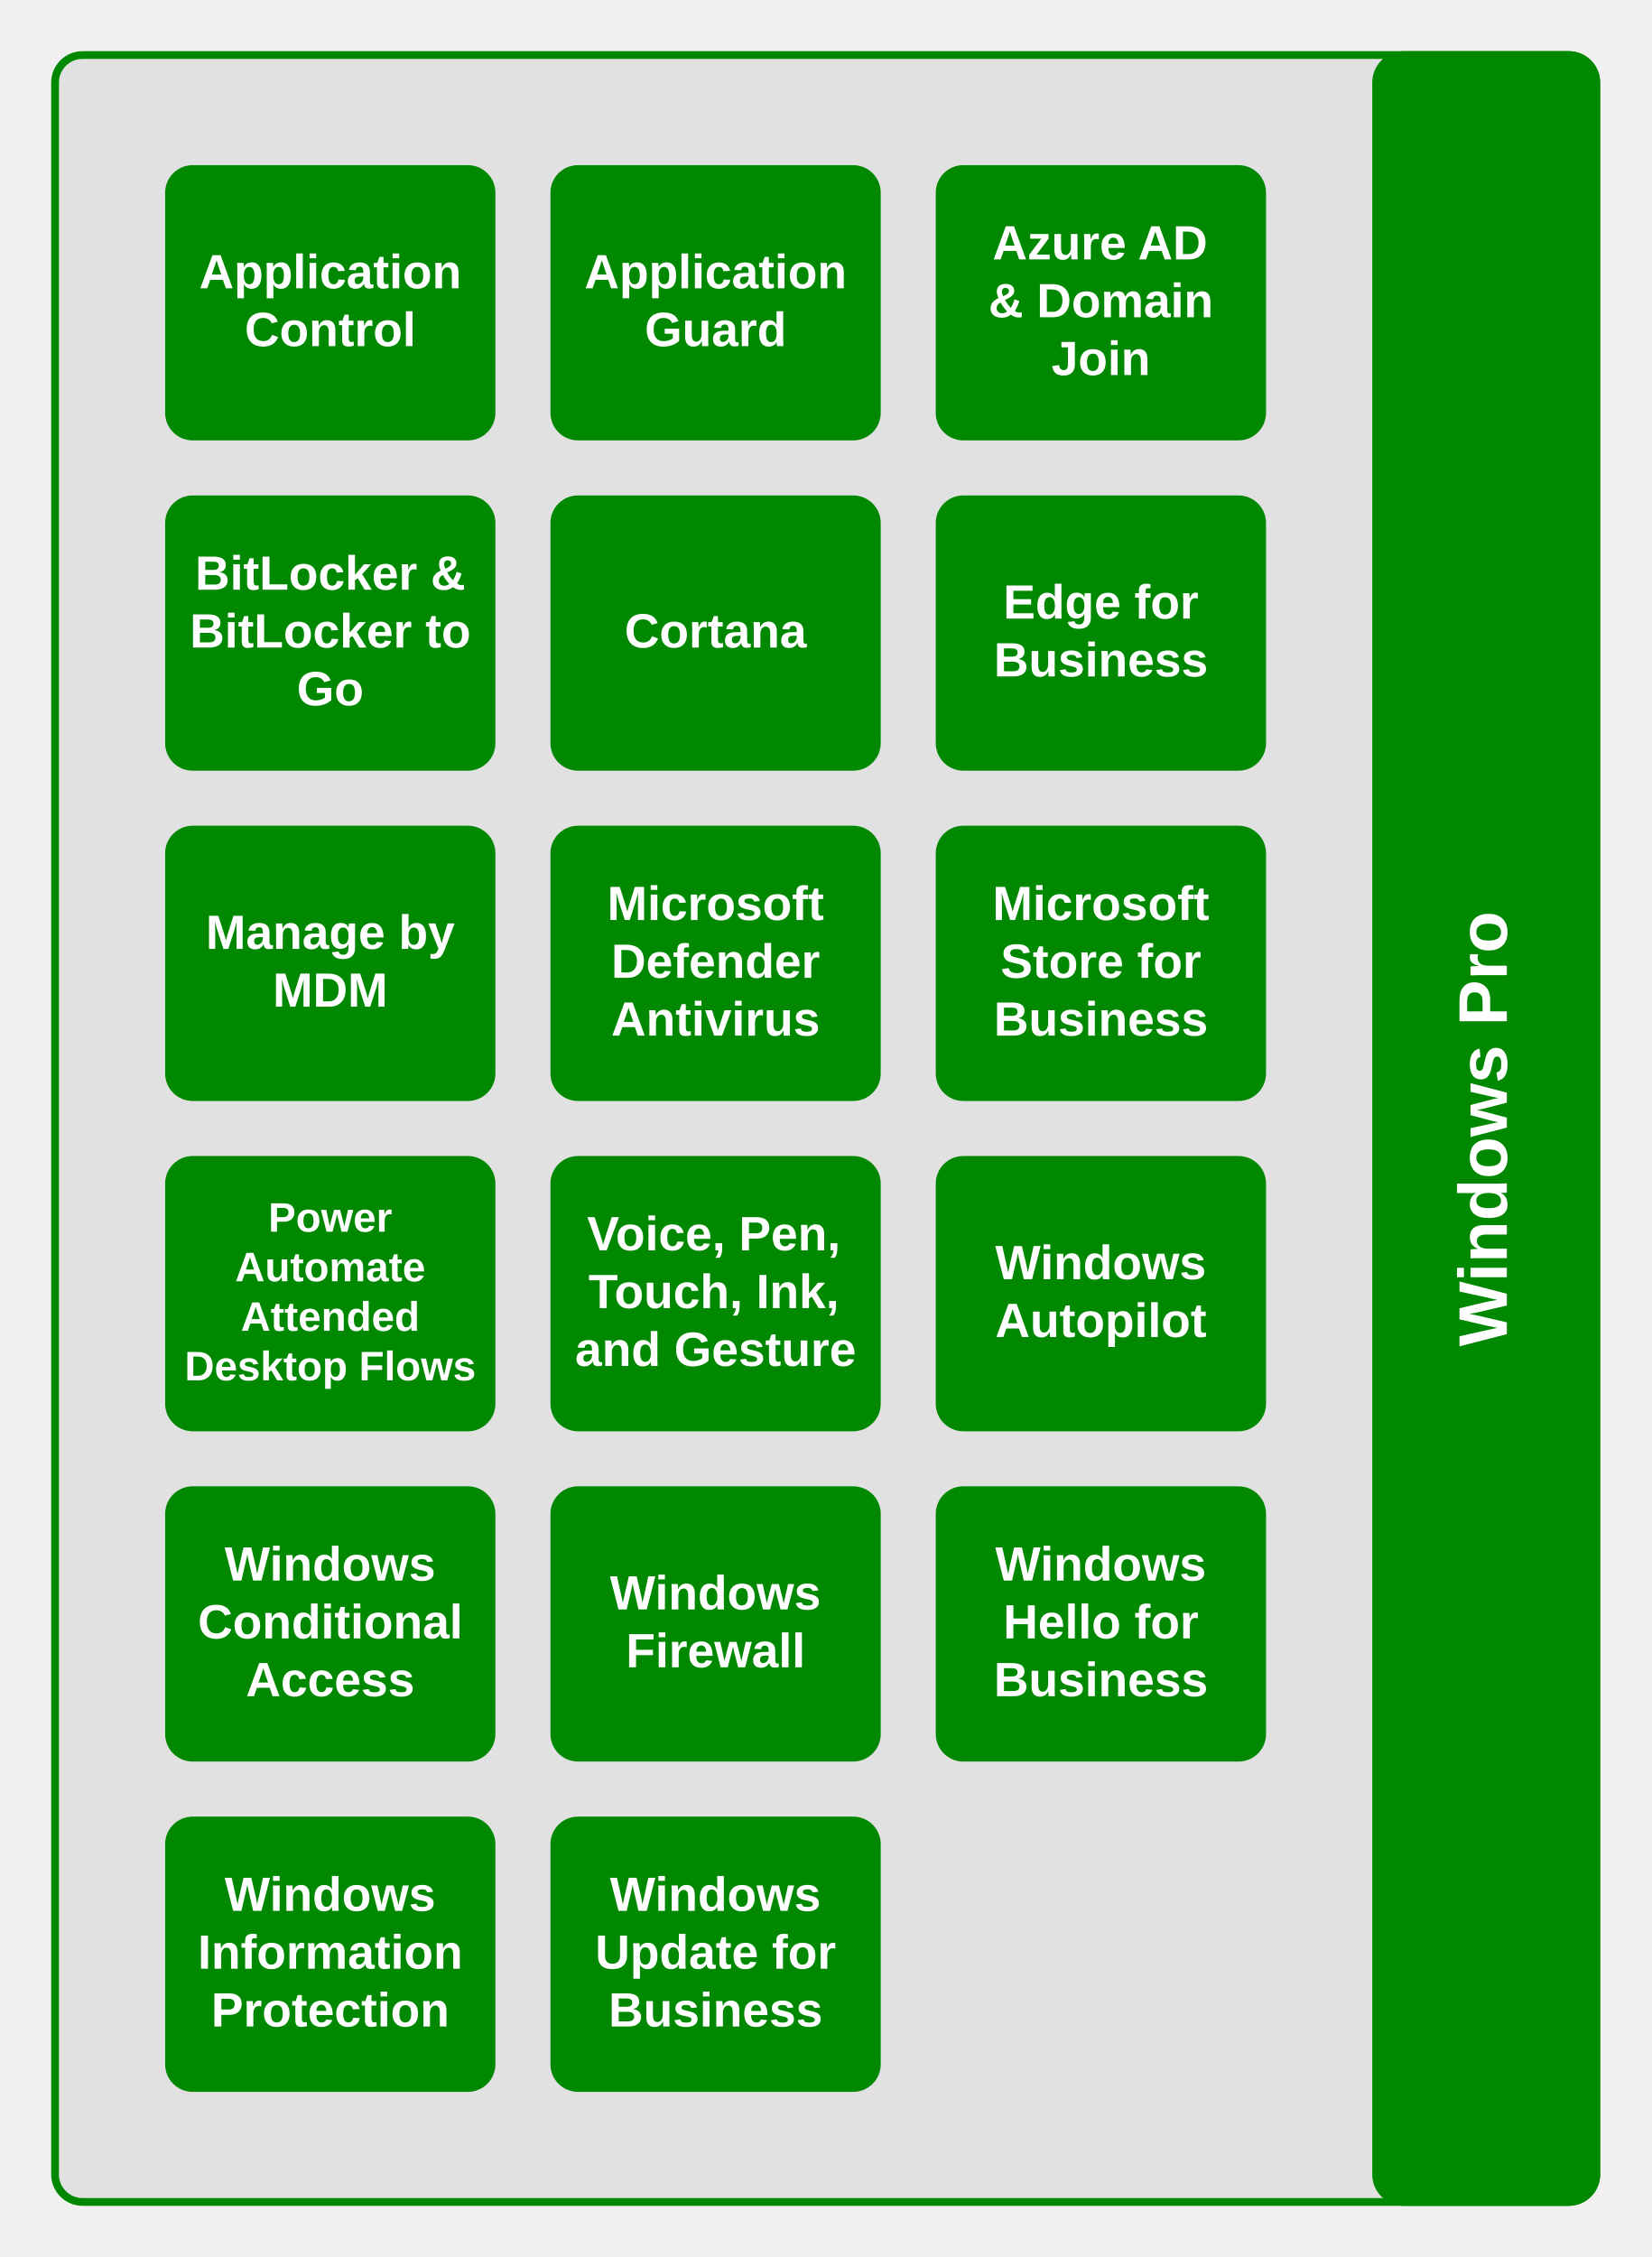
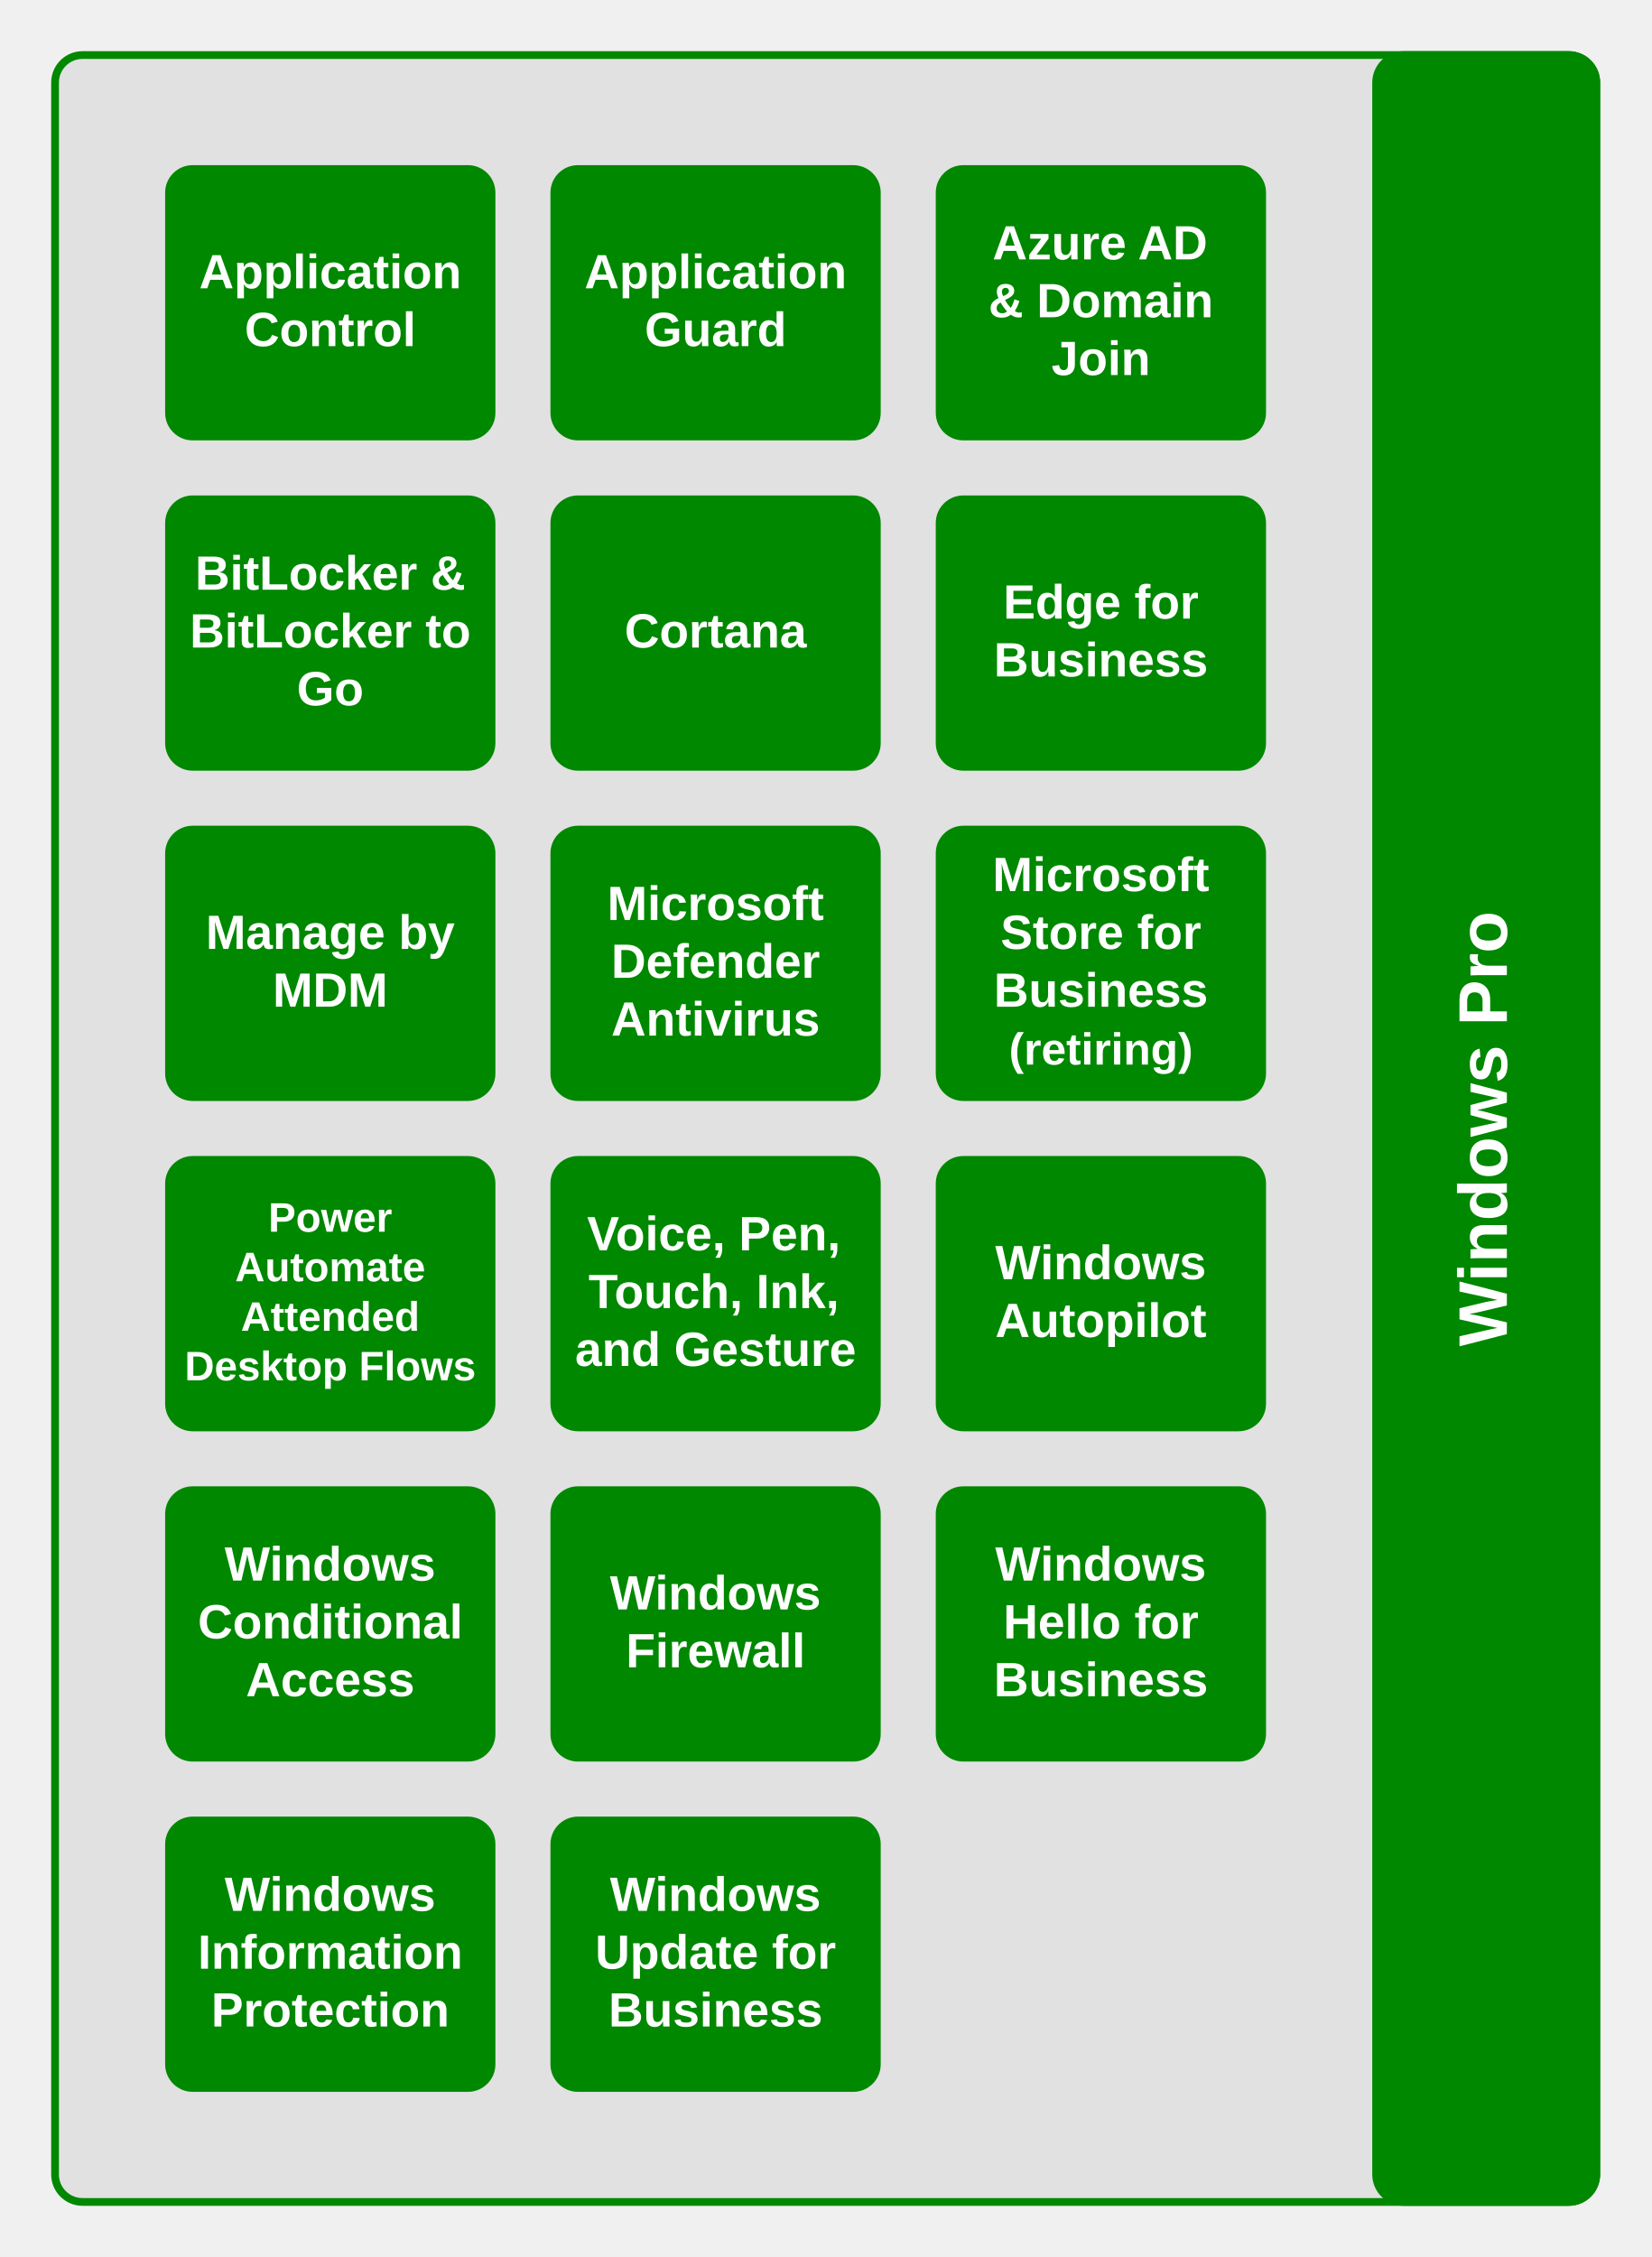
<svg xmlns="http://www.w3.org/2000/svg" width="480" height="656" viewBox="0 0 480 656" class="a">
  <style>
.b {fill:#a5a5a5;fill-opacity:0.2;stroke:#008800;stroke-linecap:round;stroke-linejoin:round;stroke-width:2.25}
.c {fill:#008800;stroke:#008800;stroke-linecap:round;stroke-linejoin:round;stroke-width:2.25}
.d {fill:#ffffff;font-family:Arial;font-size:1.667em;font-weight:bold}
.e {fill:#008800;stroke:none;stroke-linecap:round;stroke-linejoin:round;stroke-width:2}
.f {fill:#ffffff;font-family:Arial;font-size:1.167em;font-weight:bold}
.g {font-size:1em}
- .h {fill:#ffffff;font-family:Arial;font-size:1em;font-weight:bold}
+ .h {font-size:0.929em}
+ .i {fill:#ffffff;font-family:Arial;font-size:1em;font-weight:bold}
.a {fill:none;fill-rule:evenodd;font-size:12px;overflow:visible;stroke-linecap:square;stroke-miterlimit:3}
</style>
-   <g>
-     <g transform="translate(16,-16)">
-       <rect x="0" y="32" width="448" height="624" rx="8" ry="8" class="b" />
-     </g>
-     <a target="_blank" href="https://www.microsoft.com/windowsforbusiness" rel="noopener">
-       <g transform="translate(-192,640) rotate(-90)">
-         <rect x="0" y="592" width="624" height="64" rx="8" ry="8" class="c" />
-         <text x="248.67" y="630" class="d">Windows Pro</text>
-       </g>
-     </a>
-     <a target="_blank" href="https://support.microsoft.com/help/17209/windows-10-use-touch-with-windows" rel="noopener">
-       <g transform="translate(160,-240)">
-         <rect x="0" y="576" width="96" height="80" rx="8" ry="8" class="e" />
-         <text x="10.65" y="603.4" class="f">Voice, Pen, <tspan x="11.06" dy="1.2em" class="g">Touch, Ink, </tspan>
-           <tspan x="7.16" dy="1.2em" class="g">and Gesture</tspan>
-         </text>
-       </g>
-     </a>
-     <a target="_blank" href="https://docs.microsoft.com/windows/client-management/mdm/" rel="noopener">
-       <g transform="translate(48,-336)">
-         <rect x="0" y="576" width="96" height="80" rx="8" ry="8" class="e" />
-         <text x="11.82" y="611.8" class="f">Manage by <tspan x="31.28" dy="1.2em" class="g">MDM</tspan>
-         </text>
-       </g>
-     </a>
-     <a target="_blank" href="https://docs.microsoft.com/microsoft-store/microsoft-store-for-business-overview" rel="noopener">
-       <g transform="translate(272,-336)">
-         <rect x="0" y="576" width="96" height="80" rx="8" ry="8" class="e" />
-         <text x="16.5" y="603.4" class="f">Microsoft <tspan x="18.83" dy="1.2em" class="g">Store for </tspan>
-           <tspan x="16.88" dy="1.2em" class="g">Business</tspan>
-         </text>
-       </g>
-     </a>
-     <a target="_blank" href="https://docs.microsoft.com/windows-server/identity/ad-fs/operations/configure-device-based-conditional-access-on-premises" rel="noopener">
-       <g transform="translate(48,-144)">
-         <rect x="0" y="576" width="96" height="80" rx="8" ry="8" class="e" />
-         <text x="17.28" y="603.4" class="f">Windows <tspan x="9.51" dy="1.2em" class="g">Conditional </tspan>
-           <tspan x="23.48" dy="1.2em" class="g">Access</tspan>
-         </text>
-       </g>
-     </a>
-     <a target="_blank" href="https://docs.microsoft.com/windows/security/information-protection/windows-information-protection/protect-enterprise-data-using-wip" rel="noopener">
-       <g transform="translate(48,-48)">
-         <rect x="0" y="576" width="96" height="80" rx="8" ry="8" class="e" />
-         <text x="17.28" y="603.4" class="f">Windows <tspan x="9.5" dy="1.2em" class="g">Information </tspan>
-           <tspan x="13.39" dy="1.2em" class="g">Protection</tspan>
-         </text>
-       </g>
-     </a>
-     <a target="_blank" href="https://docs.microsoft.com/windows/deployment/update/waas-manage-updates-wufb" rel="noopener">
-       <g transform="translate(160,-48)">
-         <rect x="0" y="576" width="96" height="80" rx="8" ry="8" class="e" />
-         <text x="17.28" y="603.4" class="f">Windows <tspan x="13" dy="1.2em" class="g">Update for </tspan>
-           <tspan x="16.88" dy="1.2em" class="g">Business</tspan>
-         </text>
-       </g>
-     </a>
-     <a target="_blank" href="https://docs.microsoft.com/windows/security/identity-protection/hello-for-business/hello-identity-verification" rel="noopener">
-       <g transform="translate(272,-144)">
-         <rect x="0" y="576" width="96" height="80" rx="8" ry="8" class="e" />
-         <text x="17.28" y="603.4" class="f">Windows <tspan x="19.61" dy="1.2em" class="g">Hello for </tspan>
-           <tspan x="16.88" dy="1.2em" class="g">Business</tspan>
-         </text>
-       </g>
-     </a>
-     <a target="_blank" href="https://www.microsoft.com/edge/business" rel="noopener">
-       <g transform="translate(272,-432)">
-         <rect x="0" y="576" width="96" height="80" rx="8" ry="8" class="e" />
-         <text x="19.61" y="611.8" class="f">Edge for <tspan x="16.88" dy="1.2em" class="g">Business</tspan>
-         </text>
-       </g>
-     </a>
-     <a target="_blank" href="https://support.microsoft.com/help/17214/windows-10-what-is" rel="noopener">
-       <g transform="translate(160,-432)">
-         <rect x="0" y="576" width="96" height="80" rx="8" ry="8" class="e" />
-         <text x="21.55" y="620.2" class="f">Cortana</text>
-       </g>
-     </a>
-     <a target="_blank" href="https://docs.microsoft.com/windows/security/threat-protection/windows-defender-application-guard/wd-app-guard-overview" rel="noopener">
-       <g transform="translate(160,-528)">
-         <rect x="0" y="576" width="96" height="80" rx="8" ry="8" class="e" />
-         <text x="9.89" y="611.8" class="f">Application <tspan x="27.39" dy="1.2em" class="g">Guard</tspan>
-         </text>
-       </g>
-     </a>
-     <a target="_blank" href="https://docs.microsoft.com/azure/active-directory/devices/concept-azure-ad-join" rel="noopener">
-       <g transform="translate(272,-528)">
-         <rect x="0" y="576" width="96" height="80" rx="8" ry="8" class="e" />
-         <text x="16.5" y="603.4" class="f">Azure AD<tspan x="15.33" dy="1.2em" class="g">&amp; Domain </tspan>
-           <tspan x="33.61" dy="1.2em" class="g">Join</tspan>
-         </text>
-       </g>
-     </a>
-     <a target="_blank" href="https://www.microsoft.com/windows/comprehensive-security" rel="noopener">
-       <g transform="translate(160,-336)">
-         <rect x="0" y="576" width="96" height="80" rx="8" ry="8" class="e" />
-         <text x="16.5" y="603.4" class="f">Microsoft <tspan x="17.66" dy="1.2em" class="g">Defender </tspan>
-           <tspan x="17.66" dy="1.2em" class="g">Antivirus</tspan>
-         </text>
-       </g>
-     </a>
-     <a target="_blank" href="https://docs.microsoft.com/windows/deployment/windows-autopilot/windows-autopilot" rel="noopener">
-       <g transform="translate(272,-240)">
-         <rect x="0" y="576" width="96" height="80" rx="8" ry="8" class="e" />
-         <text x="17.28" y="611.8" class="f">Windows <tspan x="17.29" dy="1.2em" class="g">Autopilot</tspan>
-         </text>
-       </g>
-     </a>
-     <a target="_blank" href="https://docs.microsoft.com/windows/security/information-protection/bitlocker/bitlocker-overview" rel="noopener">
-       <g transform="translate(48,-432)">
-         <rect x="0" y="576" width="96" height="80" rx="8" ry="8" class="e" />
-         <text x="8.71" y="603.4" class="f">BitLocker &amp; <tspan x="7.16" dy="1.2em" class="g">BitLocker to </tspan>
-           <tspan x="38.28" dy="1.2em" class="g">Go</tspan>
-         </text>
-       </g>
-     </a>
-     <a target="_blank" href="https://docs.microsoft.com/windows/security/threat-protection/windows-firewall/windows-firewall-with-advanced-security" rel="noopener">
-       <g transform="translate(160,-144)">
-         <rect x="0" y="576" width="96" height="80" rx="8" ry="8" class="e" />
-         <text x="17.28" y="611.8" class="f">Windows <tspan x="21.93" dy="1.2em" class="g">Firewall</tspan>
-         </text>
-       </g>
-     </a>
-     <a target="_blank" href="https://docs.microsoft.com/windows/security/threat-protection/windows-defender-application-control/windows-defender-application-control" rel="noopener">
-       <g transform="translate(48,-528)">
-         <rect x="0" y="576" width="96" height="80" rx="8" ry="8" class="e" />
-         <text x="9.89" y="611.8" class="f">Application <tspan x="23.12" dy="1.2em" class="g">Control</tspan>
-         </text>
-       </g>
-     </a>
-     <a target="_blank" href="https://go.microsoft.com/fwlink/?linkid=2085130" rel="noopener">
-       <g transform="translate(48,-240)">
-         <rect x="0" y="576" width="96" height="80" rx="8" ry="8" class="e" />
-         <text x="29.99" y="598" class="h">Power <tspan x="20.33" dy="1.2em" class="g">Automate </tspan>
-           <tspan x="22" dy="1.2em" class="g">Attended </tspan>
-           <tspan x="5.66" dy="1.2em" class="g">Desktop Flows</tspan>
-         </text>
-       </g>
-     </a>
-   </g>
+   <rect x="16" y="16" width="448" height="624" rx="8" ry="8" class="b" />
+   <a target="_blank" href="https://www.microsoft.com/windowsforbusiness" transform="translate(-192,640) rotate(-90)">
+     <rect y="592" width="624" height="64" rx="8" ry="8" class="c" />
+     <text x="248.67" y="630" class="d">Windows Pro</text>
+   </a>
+   <a target="_blank" href="https://support.microsoft.com/help/17209/windows-10-use-touch-with-windows">
+     <rect x="160" y="336" width="96" height="80" rx="8" ry="8" class="e" />
+     <text x="170.65" y="363.4" class="f">Voice, Pen, <tspan x="171.06" dy="1.2em" class="g">Touch, Ink, </tspan>
+       <tspan x="167.16" dy="1.2em" class="g">and Gesture</tspan>
+     </text>
+   </a>
+   <a target="_blank" href="https://docs.microsoft.com/windows/client-management/mdm/">
+     <rect x="48" y="240" width="96" height="80" rx="8" ry="8" class="e" />
+     <text x="59.82" y="275.8" class="f">Manage by <tspan x="79.28" dy="1.2em" class="g">MDM</tspan>
+     </text>
+   </a>
+   <a target="_blank" href="https://docs.microsoft.com/microsoft-store/microsoft-store-for-business-overview">
+     <rect x="272" y="240" width="96" height="80" rx="8" ry="8" class="e" />
+     <text x="288.5" y="259" class="f">Microsoft <tspan x="290.83" dy="1.2em" class="g">Store for </tspan>
+       <tspan x="288.88" dy="1.2em" class="g">Business</tspan>
+       <tspan x="293.28" dy="1.292em" class="h">(retiring)</tspan>
+     </text>
+   </a>
+   <a target="_blank" href="https://docs.microsoft.com/windows-server/identity/ad-fs/operations/configure-device-based-conditional-access-on-premises">
+     <rect x="48" y="432" width="96" height="80" rx="8" ry="8" class="e" />
+     <text x="65.28" y="459.4" class="f">Windows <tspan x="57.51" dy="1.2em" class="g">Conditional </tspan>
+       <tspan x="71.48" dy="1.2em" class="g">Access</tspan>
+     </text>
+   </a>
+   <a target="_blank" href="https://docs.microsoft.com/windows/security/information-protection/windows-information-protection/protect-enterprise-data-using-wip">
+     <rect x="48" y="528" width="96" height="80" rx="8" ry="8" class="e" />
+     <text x="65.28" y="555.4" class="f">Windows <tspan x="57.5" dy="1.2em" class="g">Information </tspan>
+       <tspan x="61.39" dy="1.2em" class="g">Protection</tspan>
+     </text>
+   </a>
+   <a target="_blank" href="https://docs.microsoft.com/windows/deployment/update/waas-manage-updates-wufb">
+     <rect x="160" y="528" width="96" height="80" rx="8" ry="8" class="e" />
+     <text x="177.28" y="555.4" class="f">Windows <tspan x="173" dy="1.2em" class="g">Update for </tspan>
+       <tspan x="176.88" dy="1.2em" class="g">Business</tspan>
+     </text>
+   </a>
+   <a target="_blank" href="https://docs.microsoft.com/windows/security/identity-protection/hello-for-business/hello-identity-verification">
+     <rect x="272" y="432" width="96" height="80" rx="8" ry="8" class="e" />
+     <text x="289.28" y="459.4" class="f">Windows <tspan x="291.61" dy="1.2em" class="g">Hello for </tspan>
+       <tspan x="288.88" dy="1.2em" class="g">Business</tspan>
+     </text>
+   </a>
+   <a target="_blank" href="https://www.microsoft.com/edge/business">
+     <rect x="272" y="144" width="96" height="80" rx="8" ry="8" class="e" />
+     <text x="291.61" y="179.8" class="f">Edge for <tspan x="288.88" dy="1.2em" class="g">Business</tspan>
+     </text>
+   </a>
+   <a target="_blank" href="https://support.microsoft.com/help/17214/windows-10-what-is">
+     <rect x="160" y="144" width="96" height="80" rx="8" ry="8" class="e" />
+     <text x="181.55" y="188.2" class="f">Cortana</text>
+   </a>
+   <a target="_blank" href="https://docs.microsoft.com/windows/security/threat-protection/windows-defender-application-guard/wd-app-guard-overview">
+     <rect x="160" y="48" width="96" height="80" rx="8" ry="8" class="e" />
+     <text x="169.89" y="83.8" class="f">Application <tspan x="187.39" dy="1.2em" class="g">Guard</tspan>
+     </text>
+   </a>
+   <a target="_blank" href="https://docs.microsoft.com/azure/active-directory/devices/concept-azure-ad-join">
+     <rect x="272" y="48" width="96" height="80" rx="8" ry="8" class="e" />
+     <text x="288.5" y="75.4" class="f">Azure AD<tspan x="287.33" dy="1.2em" class="g">&amp; Domain </tspan>
+       <tspan x="305.61" dy="1.2em" class="g">Join</tspan>
+     </text>
+   </a>
+   <a target="_blank" href="https://www.microsoft.com/windows/comprehensive-security">
+     <rect x="160" y="240" width="96" height="80" rx="8" ry="8" class="e" />
+     <text x="176.5" y="267.4" class="f">Microsoft <tspan x="177.66" dy="1.2em" class="g">Defender </tspan>
+       <tspan x="177.66" dy="1.2em" class="g">Antivirus</tspan>
+     </text>
+   </a>
+   <a target="_blank" href="https://docs.microsoft.com/windows/deployment/windows-autopilot/windows-autopilot">
+     <rect x="272" y="336" width="96" height="80" rx="8" ry="8" class="e" />
+     <text x="289.28" y="371.8" class="f">Windows <tspan x="289.29" dy="1.2em" class="g">Autopilot</tspan>
+     </text>
+   </a>
+   <a target="_blank" href="https://docs.microsoft.com/windows/security/information-protection/bitlocker/bitlocker-overview">
+     <rect x="48" y="144" width="96" height="80" rx="8" ry="8" class="e" />
+     <text x="56.71" y="171.4" class="f">BitLocker &amp; <tspan x="55.16" dy="1.2em" class="g">BitLocker to </tspan>
+       <tspan x="86.28" dy="1.2em" class="g">Go</tspan>
+     </text>
+   </a>
+   <a target="_blank" href="https://docs.microsoft.com/windows/security/threat-protection/windows-firewall/windows-firewall-with-advanced-security">
+     <rect x="160" y="432" width="96" height="80" rx="8" ry="8" class="e" />
+     <text x="177.28" y="467.8" class="f">Windows <tspan x="181.93" dy="1.2em" class="g">Firewall</tspan>
+     </text>
+   </a>
+   <a target="_blank" href="https://docs.microsoft.com/windows/security/threat-protection/windows-defender-application-control/windows-defender-application-control">
+     <rect x="48" y="48" width="96" height="80" rx="8" ry="8" class="e" />
+     <text x="57.89" y="83.8" class="f">Application <tspan x="71.12" dy="1.2em" class="g">Control</tspan>
+     </text>
+   </a>
+   <a target="_blank" href="https://go.microsoft.com/fwlink/?linkid=2085130">
+     <rect x="48" y="336" width="96" height="80" rx="8" ry="8" class="e" />
+     <text x="77.99" y="358" class="i">Power <tspan x="68.33" dy="1.2em" class="g">Automate </tspan>
+       <tspan x="70" dy="1.2em" class="g">Attended </tspan>
+       <tspan x="53.66" dy="1.2em" class="g">Desktop Flows</tspan>
+     </text>
+   </a>
</svg>
